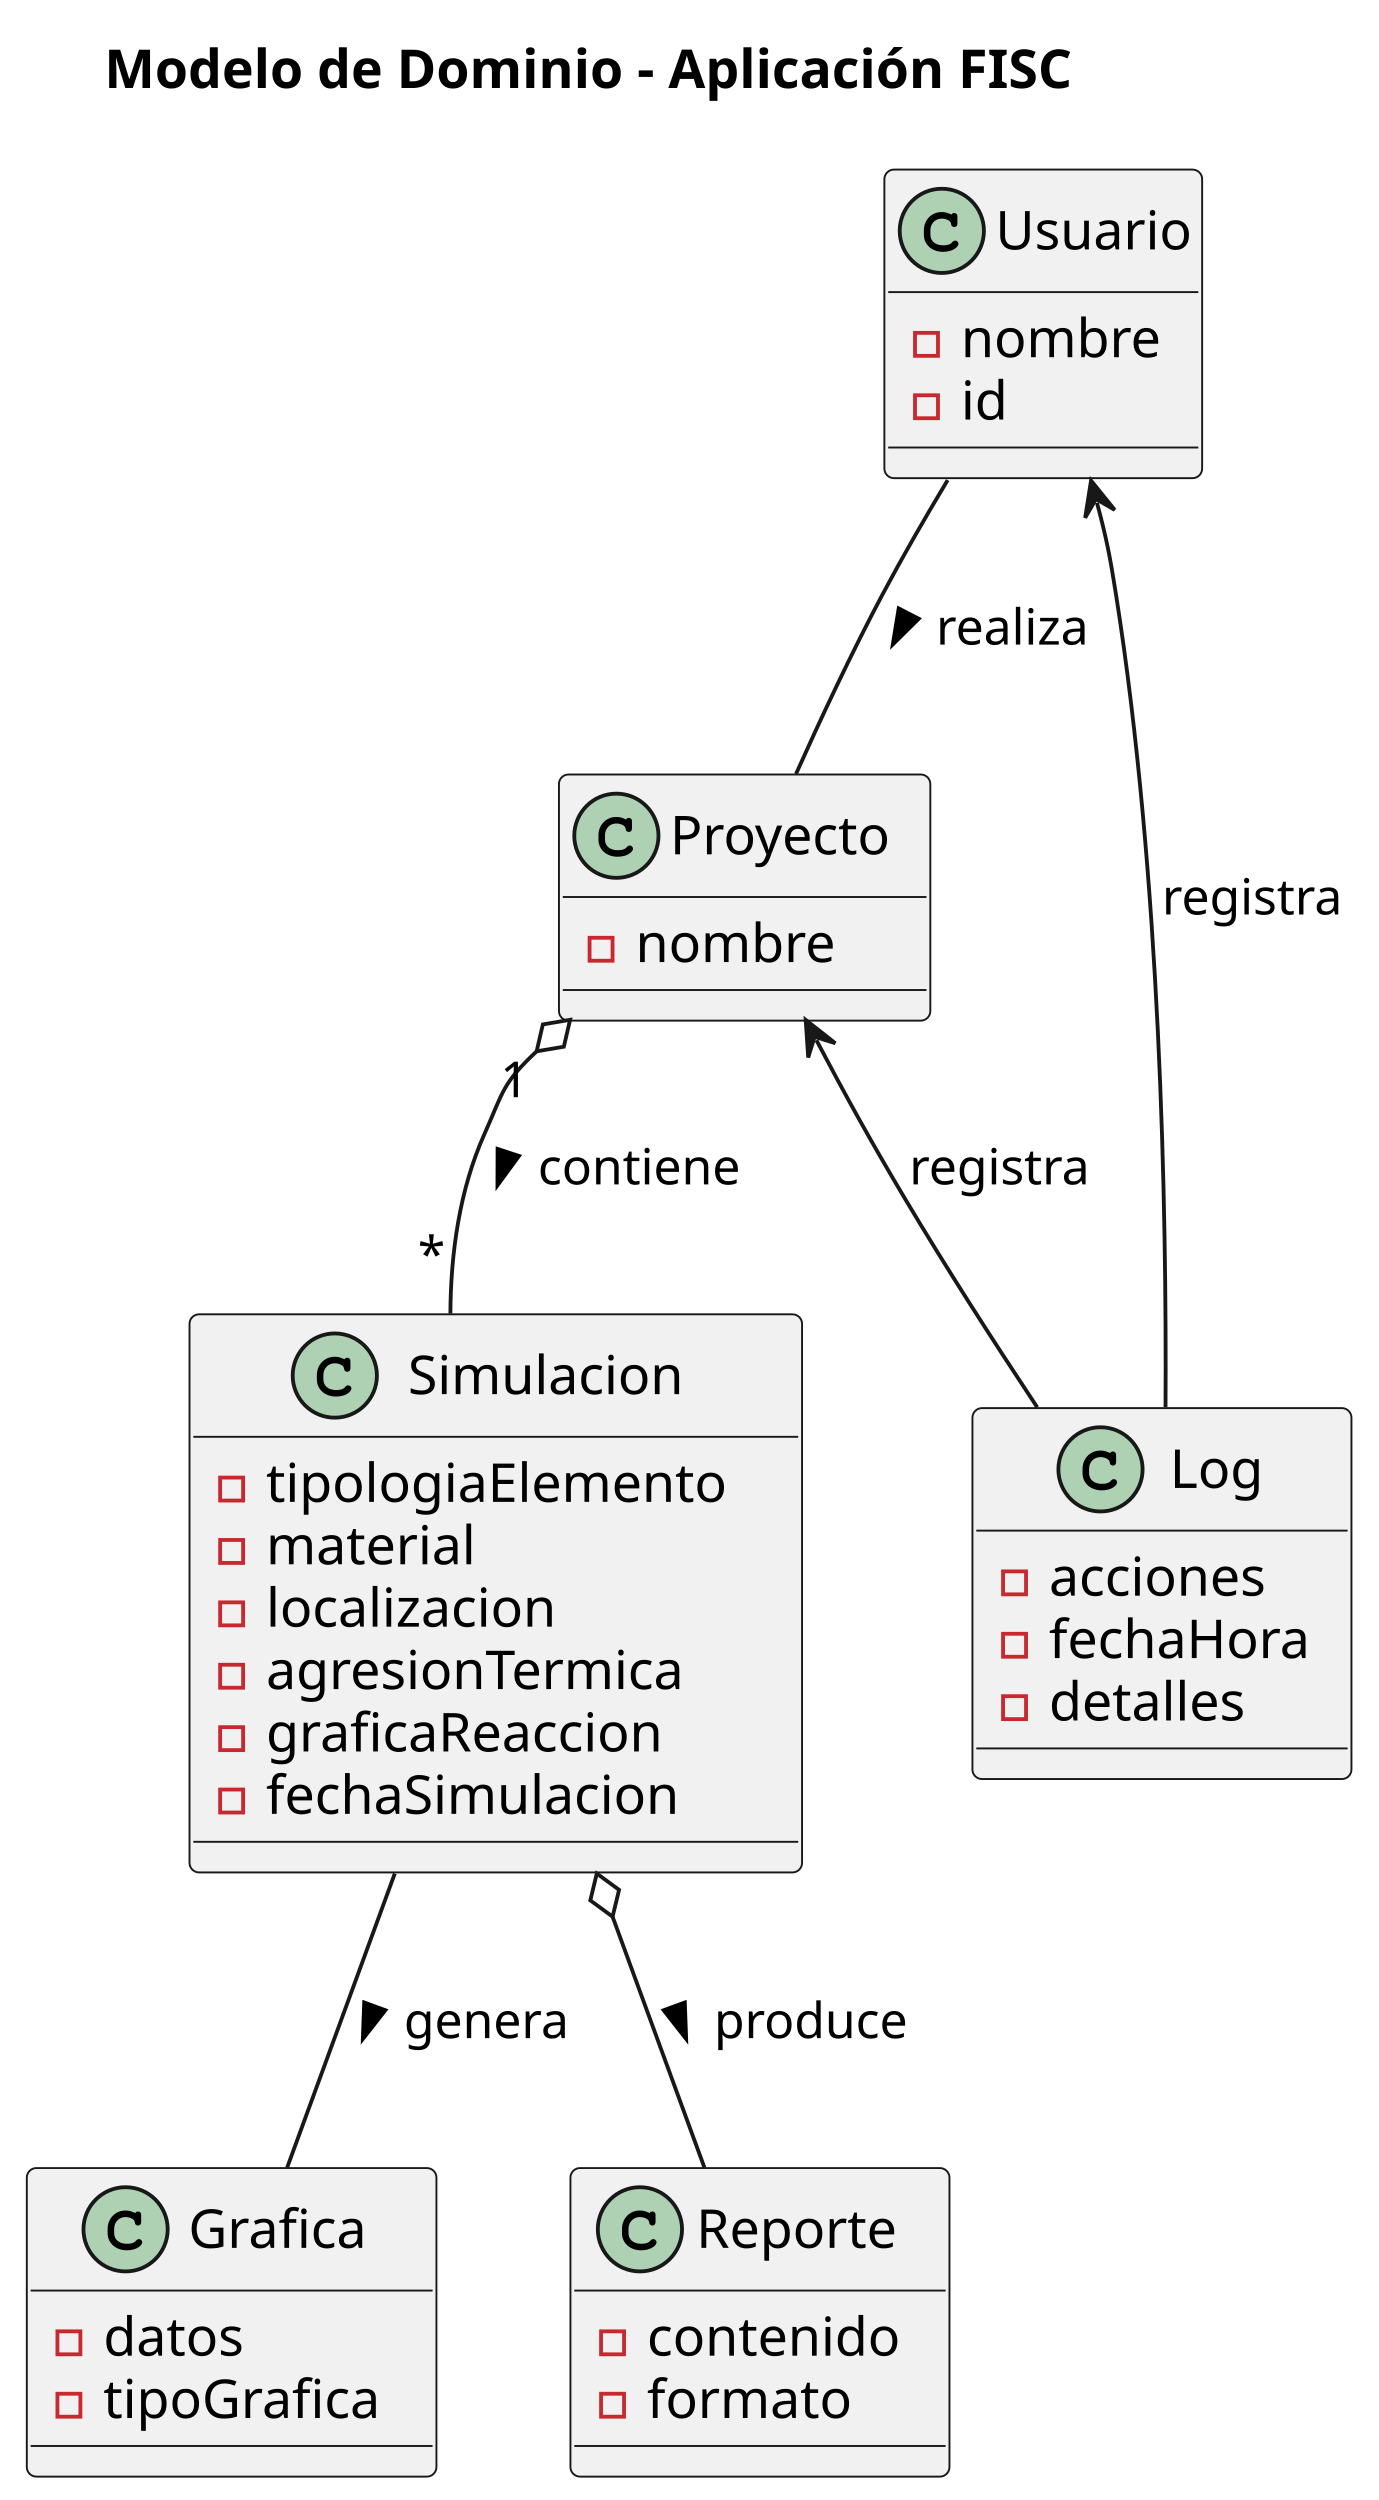
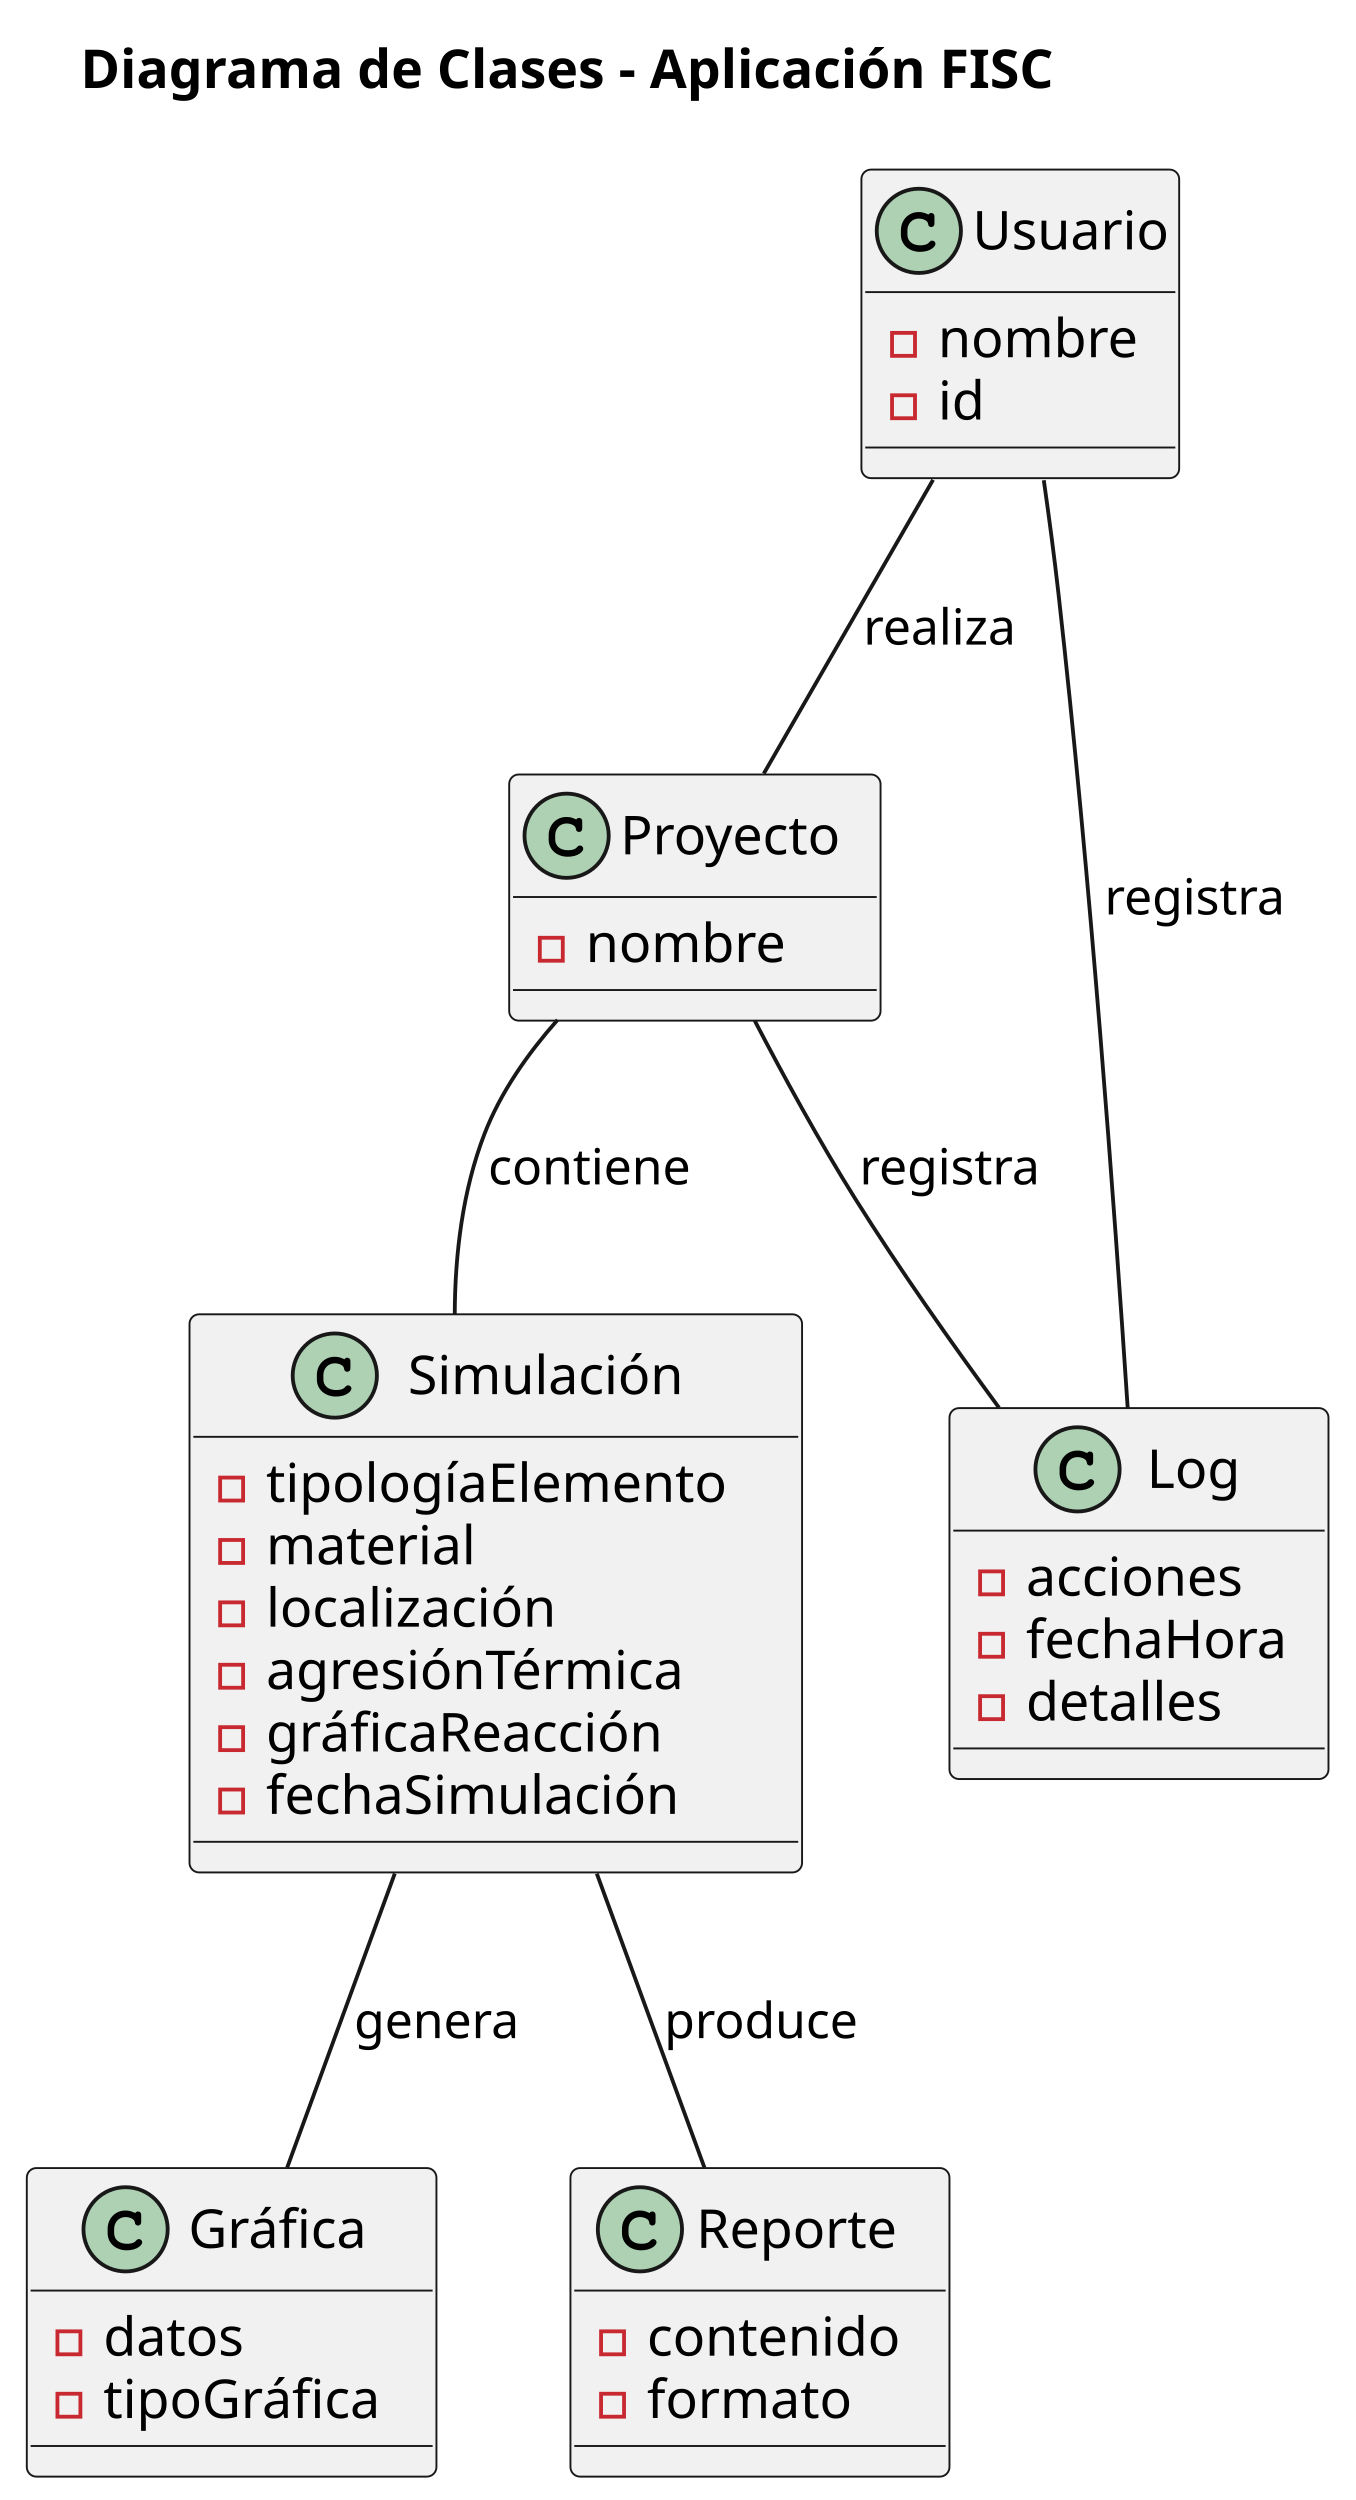
- <svg xmlns="http://www.w3.org/2000/svg" contentStyleType="text/css" height="653px" preserveAspectRatio="none" style="width:360px;height:653px;background:#FFFFFF;" version="1.1" viewBox="0 0 360 653" width="360px" zoomAndPan="magnify">
+ <svg xmlns="http://www.w3.org/2000/svg" contentStyleType="text/css" height="653px" preserveAspectRatio="none" style="width:354px;height:653px;background:#FFFFFF;" version="1.1" viewBox="0 0 354 653" width="354px" zoomAndPan="magnify">
  <defs />
  <g>
-     <text fill="#000000" font-family="sans-serif" font-size="14" font-weight="bold" lengthAdjust="spacing" textLength="292" x="27.25" y="22.995">Modelo de Dominio - Aplicación FISC</text>
+     <text fill="#000000" font-family="sans-serif" font-size="14" font-weight="bold" lengthAdjust="spacing" textLength="298" x="21" y="22.995">Diagrama de Clases - Aplicación FISC</text>
    <g id="elem_Usuario">
-       <rect codeLine="3" fill="#F1F1F1" height="80.594" id="Usuario" rx="2.5" ry="2.5" style="stroke:#181818;stroke-width:0.5;" width="83" x="231" y="44.297" />
-       <ellipse cx="246" cy="60.297" fill="#ADD1B2" rx="11" ry="11" style="stroke:#181818;stroke-width:1.0;" />
-       <path d="M248.344,55.969 C247.406,55.531 246.812,55.391 245.938,55.391 C243.312,55.391 241.312,57.469 241.312,60.188 L241.312,61.312 C241.312,63.891 243.422,65.781 246.312,65.781 C247.531,65.781 248.688,65.484 249.438,64.938 C250.016,64.531 250.344,64.078 250.344,63.688 C250.344,63.234 249.953,62.844 249.484,62.844 C249.266,62.844 249.062,62.922 248.875,63.109 C248.422,63.594 248.422,63.594 248.234,63.688 C247.812,63.953 247.125,64.078 246.359,64.078 C244.312,64.078 243.016,62.984 243.016,61.281 L243.016,60.188 C243.016,58.406 244.266,57.094 246,57.094 C246.578,57.094 247.188,57.25 247.656,57.5 C248.141,57.781 248.312,58 248.406,58.406 C248.469,58.812 248.5,58.938 248.641,59.062 C248.781,59.203 249.016,59.312 249.234,59.312 C249.5,59.312 249.766,59.172 249.938,58.953 C250.047,58.797 250.078,58.609 250.078,58.188 L250.078,56.766 C250.078,56.328 250.062,56.203 249.969,56.047 C249.812,55.781 249.531,55.641 249.234,55.641 C248.938,55.641 248.734,55.734 248.516,56.047 L248.344,55.969 Z " fill="#000000" />
-       <text fill="#000000" font-family="sans-serif" font-size="14" lengthAdjust="spacing" textLength="51" x="260" y="65.144">Usuario</text>
-       <line style="stroke:#181818;stroke-width:0.5;" x1="232" x2="313" y1="76.297" y2="76.297" />
-       <rect fill="none" height="6" style="stroke:#C82930;stroke-width:1.0;" width="6" x="239" y="86.945" />
-       <text fill="#000000" font-family="sans-serif" font-size="14" lengthAdjust="spacing" textLength="57" x="251" y="93.292">nombre</text>
-       <rect fill="none" height="6" style="stroke:#C82930;stroke-width:1.0;" width="6" x="239" y="103.242" />
-       <text fill="#000000" font-family="sans-serif" font-size="14" lengthAdjust="spacing" textLength="13" x="251" y="109.589">id</text>
-       <line style="stroke:#181818;stroke-width:0.5;" x1="232" x2="313" y1="116.891" y2="116.891" />
+       <rect codeLine="3" fill="#F1F1F1" height="80.594" id="Usuario" rx="2.5" ry="2.5" style="stroke:#181818;stroke-width:0.5;" width="83" x="225" y="44.297" />
+       <ellipse cx="240" cy="60.297" fill="#ADD1B2" rx="11" ry="11" style="stroke:#181818;stroke-width:1.0;" />
+       <path d="M242.344,55.969 C241.406,55.531 240.812,55.391 239.938,55.391 C237.312,55.391 235.312,57.469 235.312,60.188 L235.312,61.312 C235.312,63.891 237.422,65.781 240.312,65.781 C241.531,65.781 242.688,65.484 243.438,64.938 C244.016,64.531 244.344,64.078 244.344,63.688 C244.344,63.234 243.953,62.844 243.484,62.844 C243.266,62.844 243.062,62.922 242.875,63.109 C242.422,63.594 242.422,63.594 242.234,63.688 C241.812,63.953 241.125,64.078 240.359,64.078 C238.312,64.078 237.016,62.984 237.016,61.281 L237.016,60.188 C237.016,58.406 238.266,57.094 240,57.094 C240.578,57.094 241.188,57.25 241.656,57.5 C242.141,57.781 242.312,58 242.406,58.406 C242.469,58.812 242.5,58.938 242.641,59.062 C242.781,59.203 243.016,59.312 243.234,59.312 C243.5,59.312 243.766,59.172 243.938,58.953 C244.047,58.797 244.078,58.609 244.078,58.188 L244.078,56.766 C244.078,56.328 244.062,56.203 243.969,56.047 C243.812,55.781 243.531,55.641 243.234,55.641 C242.938,55.641 242.734,55.734 242.516,56.047 L242.344,55.969 Z " fill="#000000" />
+       <text fill="#000000" font-family="sans-serif" font-size="14" lengthAdjust="spacing" textLength="51" x="254" y="65.144">Usuario</text>
+       <line style="stroke:#181818;stroke-width:0.5;" x1="226" x2="307" y1="76.297" y2="76.297" />
+       <rect fill="none" height="6" style="stroke:#C82930;stroke-width:1.0;" width="6" x="233" y="86.945" />
+       <text fill="#000000" font-family="sans-serif" font-size="14" lengthAdjust="spacing" textLength="57" x="245" y="93.292">nombre</text>
+       <rect fill="none" height="6" style="stroke:#C82930;stroke-width:1.0;" width="6" x="233" y="103.242" />
+       <text fill="#000000" font-family="sans-serif" font-size="14" lengthAdjust="spacing" textLength="13" x="245" y="109.589">id</text>
+       <line style="stroke:#181818;stroke-width:0.5;" x1="226" x2="307" y1="116.891" y2="116.891" />
    </g>
    <g id="elem_Proyecto">
-       <rect codeLine="8" fill="#F1F1F1" height="64.297" id="Proyecto" rx="2.5" ry="2.5" style="stroke:#181818;stroke-width:0.5;" width="97" x="146" y="202.297" />
-       <ellipse cx="161" cy="218.297" fill="#ADD1B2" rx="11" ry="11" style="stroke:#181818;stroke-width:1.0;" />
-       <path d="M163.344,213.969 C162.406,213.531 161.812,213.391 160.938,213.391 C158.312,213.391 156.312,215.469 156.312,218.188 L156.312,219.312 C156.312,221.891 158.422,223.781 161.312,223.781 C162.531,223.781 163.688,223.484 164.438,222.938 C165.016,222.531 165.344,222.078 165.344,221.688 C165.344,221.234 164.953,220.844 164.484,220.844 C164.266,220.844 164.062,220.922 163.875,221.109 C163.422,221.594 163.422,221.594 163.234,221.688 C162.812,221.953 162.125,222.078 161.359,222.078 C159.312,222.078 158.016,220.984 158.016,219.281 L158.016,218.188 C158.016,216.406 159.266,215.094 161,215.094 C161.578,215.094 162.188,215.25 162.656,215.5 C163.141,215.781 163.312,216 163.406,216.406 C163.469,216.812 163.5,216.938 163.641,217.062 C163.781,217.203 164.016,217.312 164.234,217.312 C164.5,217.312 164.766,217.172 164.938,216.953 C165.047,216.797 165.078,216.609 165.078,216.188 L165.078,214.766 C165.078,214.328 165.062,214.203 164.969,214.047 C164.812,213.781 164.531,213.641 164.234,213.641 C163.938,213.641 163.734,213.734 163.516,214.047 L163.344,213.969 Z " fill="#000000" />
-       <text fill="#000000" font-family="sans-serif" font-size="14" lengthAdjust="spacing" textLength="65" x="175" y="223.144">Proyecto</text>
-       <line style="stroke:#181818;stroke-width:0.5;" x1="147" x2="242" y1="234.297" y2="234.297" />
-       <rect fill="none" height="6" style="stroke:#C82930;stroke-width:1.0;" width="6" x="154" y="244.945" />
-       <text fill="#000000" font-family="sans-serif" font-size="14" lengthAdjust="spacing" textLength="57" x="166" y="251.292">nombre</text>
-       <line style="stroke:#181818;stroke-width:0.5;" x1="147" x2="242" y1="258.594" y2="258.594" />
+       <rect codeLine="8" fill="#F1F1F1" height="64.297" id="Proyecto" rx="2.5" ry="2.5" style="stroke:#181818;stroke-width:0.5;" width="97" x="133" y="202.297" />
+       <ellipse cx="148" cy="218.297" fill="#ADD1B2" rx="11" ry="11" style="stroke:#181818;stroke-width:1.0;" />
+       <path d="M150.344,213.969 C149.406,213.531 148.812,213.391 147.938,213.391 C145.312,213.391 143.312,215.469 143.312,218.188 L143.312,219.312 C143.312,221.891 145.422,223.781 148.312,223.781 C149.531,223.781 150.688,223.484 151.438,222.938 C152.016,222.531 152.344,222.078 152.344,221.688 C152.344,221.234 151.953,220.844 151.484,220.844 C151.266,220.844 151.062,220.922 150.875,221.109 C150.422,221.594 150.422,221.594 150.234,221.688 C149.812,221.953 149.125,222.078 148.359,222.078 C146.312,222.078 145.016,220.984 145.016,219.281 L145.016,218.188 C145.016,216.406 146.266,215.094 148,215.094 C148.578,215.094 149.188,215.25 149.656,215.5 C150.141,215.781 150.312,216 150.406,216.406 C150.469,216.812 150.5,216.938 150.641,217.062 C150.781,217.203 151.016,217.312 151.234,217.312 C151.5,217.312 151.766,217.172 151.938,216.953 C152.047,216.797 152.078,216.609 152.078,216.188 L152.078,214.766 C152.078,214.328 152.062,214.203 151.969,214.047 C151.812,213.781 151.531,213.641 151.234,213.641 C150.938,213.641 150.734,213.734 150.516,214.047 L150.344,213.969 Z " fill="#000000" />
+       <text fill="#000000" font-family="sans-serif" font-size="14" lengthAdjust="spacing" textLength="65" x="162" y="223.144">Proyecto</text>
+       <line style="stroke:#181818;stroke-width:0.5;" x1="134" x2="229" y1="234.297" y2="234.297" />
+       <rect fill="none" height="6" style="stroke:#C82930;stroke-width:1.0;" width="6" x="141" y="244.945" />
+       <text fill="#000000" font-family="sans-serif" font-size="14" lengthAdjust="spacing" textLength="57" x="153" y="251.292">nombre</text>
+       <line style="stroke:#181818;stroke-width:0.5;" x1="134" x2="229" y1="258.594" y2="258.594" />
    </g>
-     <g id="elem_Simulacion">
-       <rect codeLine="12" fill="#F1F1F1" height="145.781" id="Simulacion" rx="2.5" ry="2.5" style="stroke:#181818;stroke-width:0.5;" width="160" x="49.5" y="343.297" />
+     <g id="elem_Simulación">
+       <rect codeLine="12" fill="#F1F1F1" height="145.781" id="Simulación" rx="2.5" ry="2.5" style="stroke:#181818;stroke-width:0.5;" width="160" x="49.5" y="343.297" />
      <ellipse cx="87.45" cy="359.297" fill="#ADD1B2" rx="11" ry="11" style="stroke:#181818;stroke-width:1.0;" />
      <path d="M89.794,354.969 C88.856,354.531 88.263,354.391 87.388,354.391 C84.763,354.391 82.763,356.469 82.763,359.188 L82.763,360.312 C82.763,362.891 84.872,364.781 87.763,364.781 C88.981,364.781 90.138,364.484 90.888,363.938 C91.466,363.531 91.794,363.078 91.794,362.688 C91.794,362.234 91.403,361.844 90.934,361.844 C90.716,361.844 90.513,361.922 90.325,362.109 C89.872,362.594 89.872,362.594 89.684,362.688 C89.263,362.953 88.575,363.078 87.809,363.078 C85.763,363.078 84.466,361.984 84.466,360.281 L84.466,359.188 C84.466,357.406 85.716,356.094 87.45,356.094 C88.028,356.094 88.638,356.25 89.106,356.5 C89.591,356.781 89.763,357 89.856,357.406 C89.919,357.812 89.95,357.938 90.091,358.062 C90.231,358.203 90.466,358.312 90.684,358.312 C90.95,358.312 91.216,358.172 91.388,357.953 C91.497,357.797 91.528,357.609 91.528,357.188 L91.528,355.766 C91.528,355.328 91.513,355.203 91.419,355.047 C91.263,354.781 90.981,354.641 90.684,354.641 C90.388,354.641 90.184,354.734 89.966,355.047 L89.794,354.969 Z " fill="#000000" />
-       <text fill="#000000" font-family="sans-serif" font-size="14" lengthAdjust="spacing" textLength="77" x="106.55" y="364.144">Simulacion</text>
+       <text fill="#000000" font-family="sans-serif" font-size="14" lengthAdjust="spacing" textLength="77" x="106.55" y="364.144">Simulación</text>
      <line style="stroke:#181818;stroke-width:0.5;" x1="50.5" x2="208.5" y1="375.297" y2="375.297" />
      <rect fill="none" height="6" style="stroke:#C82930;stroke-width:1.0;" width="6" x="57.5" y="385.945" />
-       <text fill="#000000" font-family="sans-serif" font-size="14" lengthAdjust="spacing" textLength="134" x="69.5" y="392.292">tipologiaElemento</text>
+       <text fill="#000000" font-family="sans-serif" font-size="14" lengthAdjust="spacing" textLength="134" x="69.5" y="392.292">tipologíaElemento</text>
      <rect fill="none" height="6" style="stroke:#C82930;stroke-width:1.0;" width="6" x="57.5" y="402.242" />
      <text fill="#000000" font-family="sans-serif" font-size="14" lengthAdjust="spacing" textLength="60" x="69.5" y="408.589">material</text>
      <rect fill="none" height="6" style="stroke:#C82930;stroke-width:1.0;" width="6" x="57.5" y="418.539" />
-       <text fill="#000000" font-family="sans-serif" font-size="14" lengthAdjust="spacing" textLength="83" x="69.5" y="424.886">localizacion</text>
+       <text fill="#000000" font-family="sans-serif" font-size="14" lengthAdjust="spacing" textLength="83" x="69.5" y="424.886">localización</text>
      <rect fill="none" height="6" style="stroke:#C82930;stroke-width:1.0;" width="6" x="57.5" y="434.836" />
-       <text fill="#000000" font-family="sans-serif" font-size="14" lengthAdjust="spacing" textLength="119" x="69.5" y="441.183">agresionTermica</text>
+       <text fill="#000000" font-family="sans-serif" font-size="14" lengthAdjust="spacing" textLength="119" x="69.5" y="441.183">agresiónTérmica</text>
      <rect fill="none" height="6" style="stroke:#C82930;stroke-width:1.0;" width="6" x="57.5" y="451.133" />
-       <text fill="#000000" font-family="sans-serif" font-size="14" lengthAdjust="spacing" textLength="114" x="69.5" y="457.479">graficaReaccion</text>
+       <text fill="#000000" font-family="sans-serif" font-size="14" lengthAdjust="spacing" textLength="114" x="69.5" y="457.479">gráficaReacción</text>
      <rect fill="none" height="6" style="stroke:#C82930;stroke-width:1.0;" width="6" x="57.5" y="467.43" />
-       <text fill="#000000" font-family="sans-serif" font-size="14" lengthAdjust="spacing" textLength="117" x="69.5" y="473.776">fechaSimulacion</text>
+       <text fill="#000000" font-family="sans-serif" font-size="14" lengthAdjust="spacing" textLength="117" x="69.5" y="473.776">fechaSimulación</text>
      <line style="stroke:#181818;stroke-width:0.5;" x1="50.5" x2="208.5" y1="481.078" y2="481.078" />
    </g>
-     <g id="elem_Grafica">
-       <rect codeLine="21" fill="#F1F1F1" height="80.594" id="Grafica" rx="2.5" ry="2.5" style="stroke:#181818;stroke-width:0.5;" width="107" x="7" y="566.297" />
+     <g id="elem_Gráfica">
+       <rect codeLine="21" fill="#F1F1F1" height="80.594" id="Gráfica" rx="2.5" ry="2.5" style="stroke:#181818;stroke-width:0.5;" width="107" x="7" y="566.297" />
      <ellipse cx="32.8" cy="582.297" fill="#ADD1B2" rx="11" ry="11" style="stroke:#181818;stroke-width:1.0;" />
      <path d="M35.144,577.969 C34.206,577.531 33.612,577.391 32.737,577.391 C30.113,577.391 28.113,579.469 28.113,582.188 L28.113,583.312 C28.113,585.891 30.222,587.781 33.112,587.781 C34.331,587.781 35.487,587.484 36.237,586.938 C36.816,586.531 37.144,586.078 37.144,585.688 C37.144,585.234 36.753,584.844 36.284,584.844 C36.066,584.844 35.862,584.922 35.675,585.109 C35.222,585.594 35.222,585.594 35.034,585.688 C34.612,585.953 33.925,586.078 33.159,586.078 C31.113,586.078 29.816,584.984 29.816,583.281 L29.816,582.188 C29.816,580.406 31.066,579.094 32.8,579.094 C33.378,579.094 33.987,579.25 34.456,579.5 C34.941,579.781 35.112,580 35.206,580.406 C35.269,580.812 35.3,580.938 35.441,581.062 C35.581,581.203 35.816,581.312 36.034,581.312 C36.3,581.312 36.566,581.172 36.737,580.953 C36.847,580.797 36.878,580.609 36.878,580.188 L36.878,578.766 C36.878,578.328 36.862,578.203 36.769,578.047 C36.612,577.781 36.331,577.641 36.034,577.641 C35.737,577.641 35.534,577.734 35.316,578.047 L35.144,577.969 Z " fill="#000000" />
-       <text fill="#000000" font-family="sans-serif" font-size="14" lengthAdjust="spacing" textLength="51" x="49.2" y="587.144">Grafica</text>
+       <text fill="#000000" font-family="sans-serif" font-size="14" lengthAdjust="spacing" textLength="51" x="49.2" y="587.144">Gráfica</text>
      <line style="stroke:#181818;stroke-width:0.5;" x1="8" x2="113" y1="598.297" y2="598.297" />
      <rect fill="none" height="6" style="stroke:#C82930;stroke-width:1.0;" width="6" x="15" y="608.945" />
      <text fill="#000000" font-family="sans-serif" font-size="14" lengthAdjust="spacing" textLength="40" x="27" y="615.292">datos</text>
      <rect fill="none" height="6" style="stroke:#C82930;stroke-width:1.0;" width="6" x="15" y="625.242" />
-       <text fill="#000000" font-family="sans-serif" font-size="14" lengthAdjust="spacing" textLength="81" x="27" y="631.589">tipoGrafica</text>
+       <text fill="#000000" font-family="sans-serif" font-size="14" lengthAdjust="spacing" textLength="81" x="27" y="631.589">tipoGráfica</text>
      <line style="stroke:#181818;stroke-width:0.5;" x1="8" x2="113" y1="638.891" y2="638.891" />
    </g>
    <g id="elem_Log">
-       <rect codeLine="26" fill="#F1F1F1" height="96.891" id="Log" rx="2.5" ry="2.5" style="stroke:#181818;stroke-width:0.5;" width="99" x="254" y="367.797" />
-       <ellipse cx="287.45" cy="383.797" fill="#ADD1B2" rx="11" ry="11" style="stroke:#181818;stroke-width:1.0;" />
-       <path d="M289.794,379.469 C288.856,379.031 288.262,378.891 287.387,378.891 C284.762,378.891 282.762,380.969 282.762,383.688 L282.762,384.812 C282.762,387.391 284.872,389.281 287.762,389.281 C288.981,389.281 290.137,388.984 290.887,388.438 C291.466,388.031 291.794,387.578 291.794,387.188 C291.794,386.734 291.403,386.344 290.934,386.344 C290.716,386.344 290.512,386.422 290.325,386.609 C289.872,387.094 289.872,387.094 289.684,387.188 C289.262,387.453 288.575,387.578 287.809,387.578 C285.762,387.578 284.466,386.484 284.466,384.781 L284.466,383.688 C284.466,381.906 285.716,380.594 287.45,380.594 C288.028,380.594 288.637,380.75 289.106,381 C289.591,381.281 289.762,381.5 289.856,381.906 C289.919,382.312 289.95,382.438 290.091,382.562 C290.231,382.703 290.466,382.812 290.684,382.812 C290.95,382.812 291.216,382.672 291.387,382.453 C291.497,382.297 291.528,382.109 291.528,381.688 L291.528,380.266 C291.528,379.828 291.512,379.703 291.419,379.547 C291.262,379.281 290.981,379.141 290.684,379.141 C290.387,379.141 290.184,379.234 289.966,379.547 L289.794,379.469 Z " fill="#000000" />
-       <text fill="#000000" font-family="sans-serif" font-size="14" lengthAdjust="spacing" textLength="26" x="305.55" y="388.644">Log</text>
-       <line style="stroke:#181818;stroke-width:0.5;" x1="255" x2="352" y1="399.797" y2="399.797" />
-       <rect fill="none" height="6" style="stroke:#C82930;stroke-width:1.0;" width="6" x="262" y="410.445" />
-       <text fill="#000000" font-family="sans-serif" font-size="14" lengthAdjust="spacing" textLength="62" x="274" y="416.792">acciones</text>
-       <rect fill="none" height="6" style="stroke:#C82930;stroke-width:1.0;" width="6" x="262" y="426.742" />
-       <text fill="#000000" font-family="sans-serif" font-size="14" lengthAdjust="spacing" textLength="73" x="274" y="433.089">fechaHora</text>
-       <rect fill="none" height="6" style="stroke:#C82930;stroke-width:1.0;" width="6" x="262" y="443.039" />
-       <text fill="#000000" font-family="sans-serif" font-size="14" lengthAdjust="spacing" textLength="57" x="274" y="449.386">detalles</text>
-       <line style="stroke:#181818;stroke-width:0.5;" x1="255" x2="352" y1="456.688" y2="456.688" />
+       <rect codeLine="26" fill="#F1F1F1" height="96.891" id="Log" rx="2.5" ry="2.5" style="stroke:#181818;stroke-width:0.5;" width="99" x="248" y="367.797" />
+       <ellipse cx="281.45" cy="383.797" fill="#ADD1B2" rx="11" ry="11" style="stroke:#181818;stroke-width:1.0;" />
+       <path d="M283.794,379.469 C282.856,379.031 282.262,378.891 281.387,378.891 C278.762,378.891 276.762,380.969 276.762,383.688 L276.762,384.812 C276.762,387.391 278.872,389.281 281.762,389.281 C282.981,389.281 284.137,388.984 284.887,388.438 C285.466,388.031 285.794,387.578 285.794,387.188 C285.794,386.734 285.403,386.344 284.934,386.344 C284.716,386.344 284.512,386.422 284.325,386.609 C283.872,387.094 283.872,387.094 283.684,387.188 C283.262,387.453 282.575,387.578 281.809,387.578 C279.762,387.578 278.466,386.484 278.466,384.781 L278.466,383.688 C278.466,381.906 279.716,380.594 281.45,380.594 C282.028,380.594 282.637,380.75 283.106,381 C283.591,381.281 283.762,381.5 283.856,381.906 C283.919,382.312 283.95,382.438 284.091,382.562 C284.231,382.703 284.466,382.812 284.684,382.812 C284.95,382.812 285.216,382.672 285.387,382.453 C285.497,382.297 285.528,382.109 285.528,381.688 L285.528,380.266 C285.528,379.828 285.512,379.703 285.419,379.547 C285.262,379.281 284.981,379.141 284.684,379.141 C284.387,379.141 284.184,379.234 283.966,379.547 L283.794,379.469 Z " fill="#000000" />
+       <text fill="#000000" font-family="sans-serif" font-size="14" lengthAdjust="spacing" textLength="26" x="299.55" y="388.644">Log</text>
+       <line style="stroke:#181818;stroke-width:0.5;" x1="249" x2="346" y1="399.797" y2="399.797" />
+       <rect fill="none" height="6" style="stroke:#C82930;stroke-width:1.0;" width="6" x="256" y="410.445" />
+       <text fill="#000000" font-family="sans-serif" font-size="14" lengthAdjust="spacing" textLength="62" x="268" y="416.792">acciones</text>
+       <rect fill="none" height="6" style="stroke:#C82930;stroke-width:1.0;" width="6" x="256" y="426.742" />
+       <text fill="#000000" font-family="sans-serif" font-size="14" lengthAdjust="spacing" textLength="73" x="268" y="433.089">fechaHora</text>
+       <rect fill="none" height="6" style="stroke:#C82930;stroke-width:1.0;" width="6" x="256" y="443.039" />
+       <text fill="#000000" font-family="sans-serif" font-size="14" lengthAdjust="spacing" textLength="57" x="268" y="449.386">detalles</text>
+       <line style="stroke:#181818;stroke-width:0.5;" x1="249" x2="346" y1="456.688" y2="456.688" />
    </g>
    <g id="elem_Reporte">
      <rect codeLine="32" fill="#F1F1F1" height="80.594" id="Reporte" rx="2.5" ry="2.5" style="stroke:#181818;stroke-width:0.5;" width="99" x="149" y="566.297" />
      <ellipse cx="167.15" cy="582.297" fill="#ADD1B2" rx="11" ry="11" style="stroke:#181818;stroke-width:1.0;" />
      <path d="M169.494,577.969 C168.556,577.531 167.963,577.391 167.088,577.391 C164.463,577.391 162.463,579.469 162.463,582.188 L162.463,583.312 C162.463,585.891 164.572,587.781 167.463,587.781 C168.681,587.781 169.838,587.484 170.588,586.938 C171.166,586.531 171.494,586.078 171.494,585.688 C171.494,585.234 171.103,584.844 170.634,584.844 C170.416,584.844 170.213,584.922 170.025,585.109 C169.572,585.594 169.572,585.594 169.384,585.688 C168.963,585.953 168.275,586.078 167.509,586.078 C165.463,586.078 164.166,584.984 164.166,583.281 L164.166,582.188 C164.166,580.406 165.416,579.094 167.15,579.094 C167.728,579.094 168.338,579.25 168.806,579.5 C169.291,579.781 169.463,580 169.556,580.406 C169.619,580.812 169.65,580.938 169.791,581.062 C169.931,581.203 170.166,581.312 170.384,581.312 C170.65,581.312 170.916,581.172 171.088,580.953 C171.197,580.797 171.228,580.609 171.228,580.188 L171.228,578.766 C171.228,578.328 171.213,578.203 171.119,578.047 C170.963,577.781 170.681,577.641 170.384,577.641 C170.088,577.641 169.884,577.734 169.666,578.047 L169.494,577.969 Z " fill="#000000" />
      <text fill="#000000" font-family="sans-serif" font-size="14" lengthAdjust="spacing" textLength="60" x="181.85" y="587.144">Reporte</text>
      <line style="stroke:#181818;stroke-width:0.5;" x1="150" x2="247" y1="598.297" y2="598.297" />
      <rect fill="none" height="6" style="stroke:#C82930;stroke-width:1.0;" width="6" x="157" y="608.945" />
      <text fill="#000000" font-family="sans-serif" font-size="14" lengthAdjust="spacing" textLength="73" x="169" y="615.292">contenido</text>
      <rect fill="none" height="6" style="stroke:#C82930;stroke-width:1.0;" width="6" x="157" y="625.242" />
      <text fill="#000000" font-family="sans-serif" font-size="14" lengthAdjust="spacing" textLength="59" x="169" y="631.589">formato</text>
      <line style="stroke:#181818;stroke-width:0.5;" x1="150" x2="247" y1="638.891" y2="638.891" />
    </g>
    <g id="link_Usuario_Proyecto">
-       <path codeLine="37" d="M247.519,125.418 C241.721,135.075 235.722,145.46 230.5,155.297 C222.458,170.447 214.377,187.725 207.914,202.163 " fill="none" id="Usuario-Proyecto" style="stroke:#181818;stroke-width:1.0;" />
-       <polygon fill="#000000" points="233.207,168.306,239.967,161.616,234.743,158.921,233.207,168.306" style="stroke:#000000;stroke-width:1.0;" />
-       <text fill="#000000" font-family="sans-serif" font-size="13" lengthAdjust="spacing" textLength="42" x="244.5" y="168.364">realiza</text>
+       <path codeLine="37" d="M243.722,125.324 C229.854,149.389 212.387,179.699 199.492,202.075 " fill="none" id="Usuario-Proyecto" style="stroke:#181818;stroke-width:1.0;" />
+       <text fill="#000000" font-family="sans-serif" font-size="13" lengthAdjust="spacing" textLength="42" x="225.5" y="168.364">realiza</text>
    </g>
-     <g id="link_Proyecto_Simulacion">
-       <path codeLine="38" d="M140.168,274.601 C131.088,283.151 131.542,285.001 126.5,296.297 C120.056,310.734 117.732,327.169 117.64,343.119 " fill="none" id="Proyecto-backto-Simulacion" style="stroke:#181818;stroke-width:1.0;" />
-       <polygon fill="none" points="148.904,266.375,141.794,267.576,140.168,274.601,147.278,273.4,148.904,266.375" style="stroke:#181818;stroke-width:1.0;" />
-       <polygon fill="#000000" points="129.938,309.613,135.555,301.938,129.971,300.103,129.938,309.613" style="stroke:#000000;stroke-width:1.0;" />
-       <text fill="#000000" font-family="sans-serif" font-size="13" lengthAdjust="spacing" textLength="55" x="140.5" y="309.364">contiene</text>
-       <text fill="#000000" font-family="sans-serif" font-size="13" lengthAdjust="spacing" textLength="8" x="130.675" y="286.588">1</text>
-       <text fill="#000000" font-family="sans-serif" font-size="13" lengthAdjust="spacing" textLength="7" x="109.128" y="332.261">*</text>
+     <g id="link_Proyecto_Simulación">
+       <path codeLine="38" d="M145.627,266.404 C137.844,275.201 130.694,285.382 126.5,296.297 C120.866,310.958 118.842,327.402 118.781,343.279 " fill="none" id="Proyecto-Simulación" style="stroke:#181818;stroke-width:1.0;" />
+       <text fill="#000000" font-family="sans-serif" font-size="13" lengthAdjust="spacing" textLength="55" x="127.5" y="309.364">contiene</text>
    </g>
-     <g id="link_Simulacion_Grafica">
-       <path codeLine="39" d="M103.119,489.368 C93.57,515.455 83.14,543.946 74.989,566.214 " fill="none" id="Simulacion-Grafica" style="stroke:#181818;stroke-width:1.0;" />
-       <polygon fill="#000000" points="94.781,532.559,100.65,525.075,95.131,523.054,94.781,532.559" style="stroke:#000000;stroke-width:1.0;" />
-       <text fill="#000000" font-family="sans-serif" font-size="13" lengthAdjust="spacing" textLength="45" x="105.5" y="532.364">genera</text>
+     <g id="link_Simulación_Gráfica">
+       <path codeLine="39" d="M103.119,489.368 C93.57,515.455 83.14,543.946 74.989,566.214 " fill="none" id="Simulación-Gráfica" style="stroke:#181818;stroke-width:1.0;" />
+       <text fill="#000000" font-family="sans-serif" font-size="13" lengthAdjust="spacing" textLength="45" x="92.5" y="532.364">genera</text>
    </g>
-     <g id="link_Simulacion_Reporte">
-       <path codeLine="40" d="M160.006,500.637 C169.556,526.723 175.86,543.946 184.011,566.214 " fill="none" id="Simulacion-backto-Reporte" style="stroke:#181818;stroke-width:1.0;" />
-       <polygon fill="none" points="155.881,489.368,154.187,496.377,160.006,500.637,161.7,493.627,155.881,489.368" style="stroke:#181818;stroke-width:1.0;" />
-       <polygon fill="#000000" points="179.219,532.559,178.869,523.054,173.35,525.075,179.219,532.559" style="stroke:#000000;stroke-width:1.0;" />
-       <text fill="#000000" font-family="sans-serif" font-size="13" lengthAdjust="spacing" textLength="52" x="186.5" y="532.364">produce</text>
+     <g id="link_Simulación_Reporte">
+       <path codeLine="40" d="M155.881,489.368 C165.431,515.455 175.86,543.946 184.011,566.214 " fill="none" id="Simulación-Reporte" style="stroke:#181818;stroke-width:1.0;" />
+       <text fill="#000000" font-family="sans-serif" font-size="13" lengthAdjust="spacing" textLength="52" x="173.5" y="532.364">produce</text>
    </g>
    <g id="link_Usuario_Log">
-       <path codeLine="41" d="M286.53,131.324 C289.111,140.977 289.96,145.536 291.5,155.297 C303.085,228.721 304.736,315.14 304.437,367.535 " fill="none" id="Usuario-backto-Log" style="stroke:#181818;stroke-width:1.0;" />
-       <polygon fill="#181818" points="284.98,125.528,283.44,135.256,286.272,130.358,291.169,133.189,284.98,125.528" style="stroke:#181818;stroke-width:1.0;" />
-       <text fill="#000000" font-family="sans-serif" font-size="13" lengthAdjust="spacing" textLength="49" x="303.5" y="238.864">registra</text>
+       <path codeLine="41" d="M272.639,125.436 C274.028,135.184 275.412,145.606 276.5,155.297 C284.807,229.328 291.11,315.573 294.553,367.768 " fill="none" id="Usuario-Log" style="stroke:#181818;stroke-width:1.0;" />
+       <text fill="#000000" font-family="sans-serif" font-size="13" lengthAdjust="spacing" textLength="49" x="288.5" y="238.864">registra</text>
    </g>
    <g id="link_Proyecto_Log">
-       <path codeLine="42" d="M213.243,271.7 C220.845,286.129 227.443,298.105 236.5,313.297 C247.24,331.314 259.693,350.65 270.929,367.591 " fill="none" id="Proyecto-backto-Log" style="stroke:#181818;stroke-width:1.0;" />
-       <polygon fill="#181818" points="210.446,266.392,211.102,276.219,212.777,270.815,218.18,272.49,210.446,266.392" style="stroke:#181818;stroke-width:1.0;" />
-       <text fill="#000000" font-family="sans-serif" font-size="13" lengthAdjust="spacing" textLength="49" x="237.5" y="309.364">registra</text>
+       <path codeLine="42" d="M197.127,266.587 C204.662,281.058 214.093,298.319 223.5,313.297 C234.961,331.546 248.558,350.852 260.95,367.701 " fill="none" id="Proyecto-Log" style="stroke:#181818;stroke-width:1.0;" />
+       <text fill="#000000" font-family="sans-serif" font-size="13" lengthAdjust="spacing" textLength="49" x="224.5" y="309.364">registra</text>
    </g>
  </g>
</svg>
